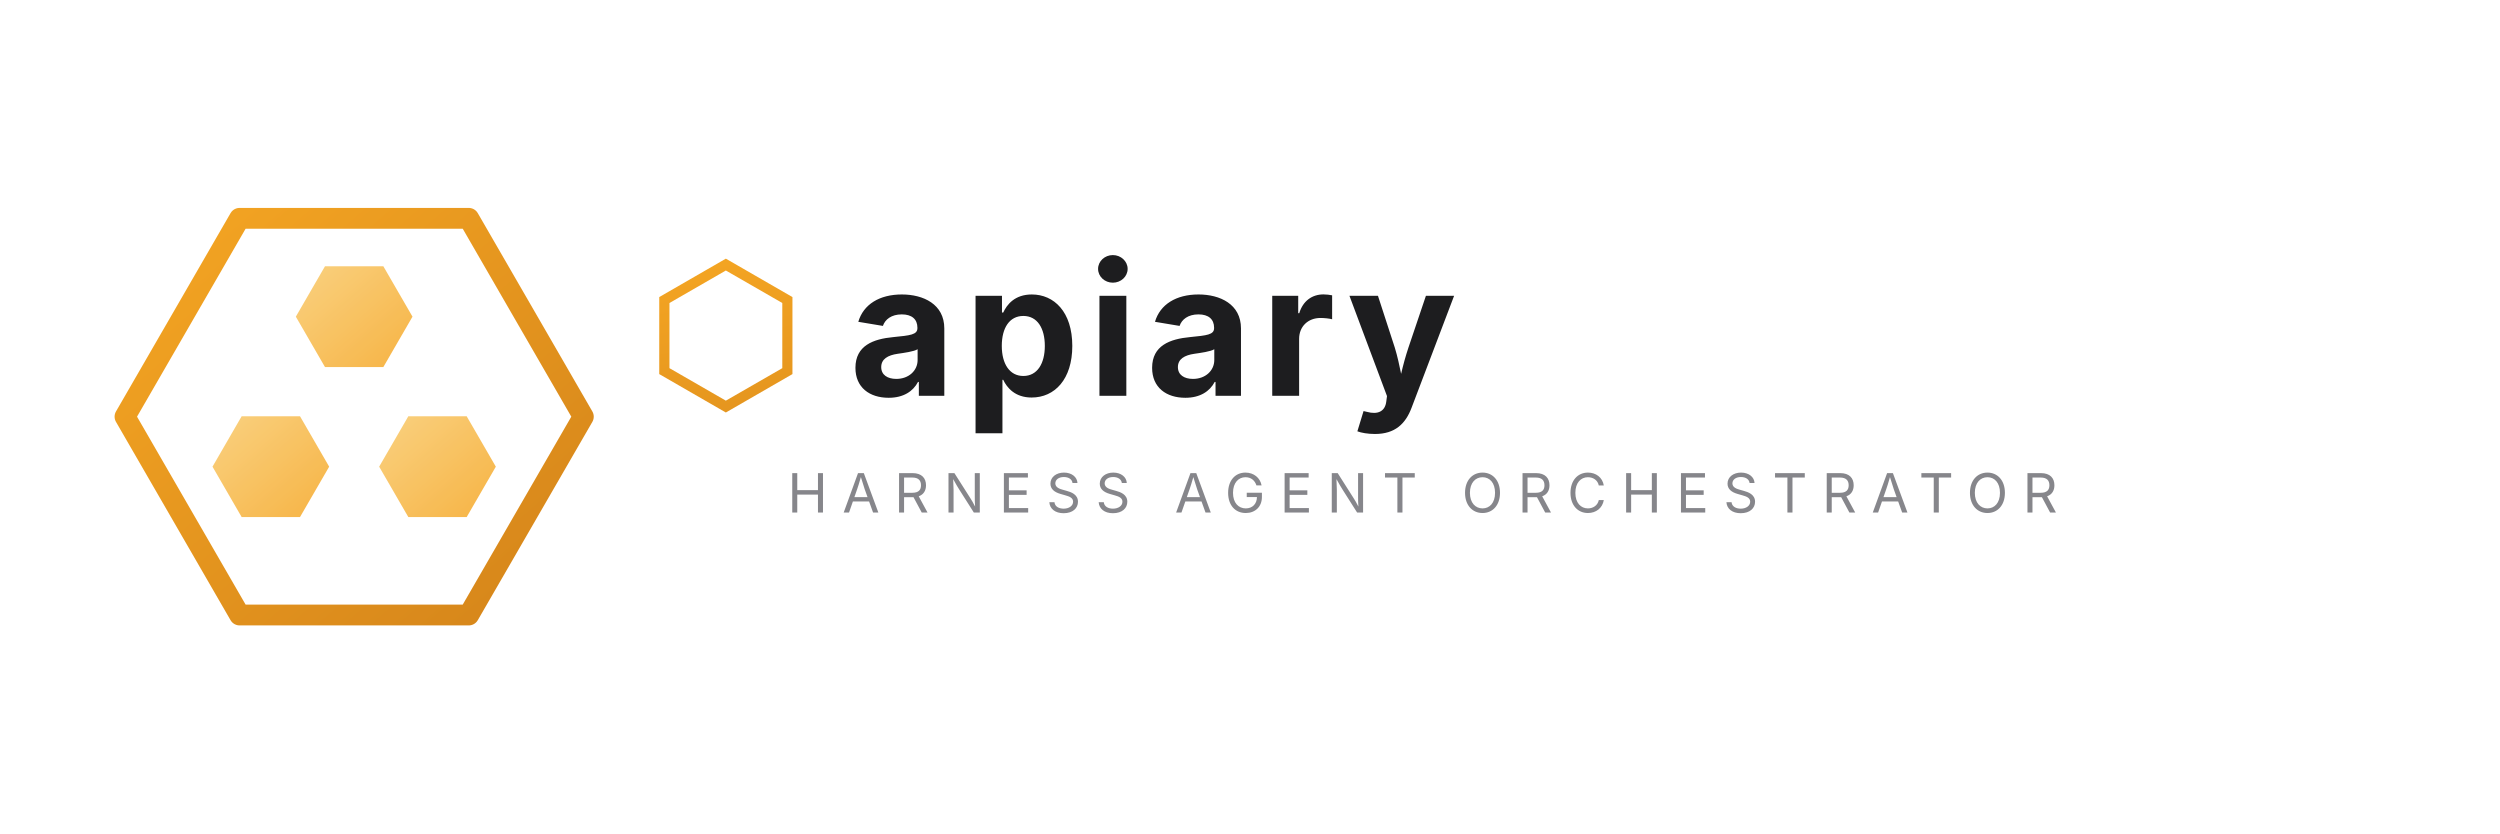
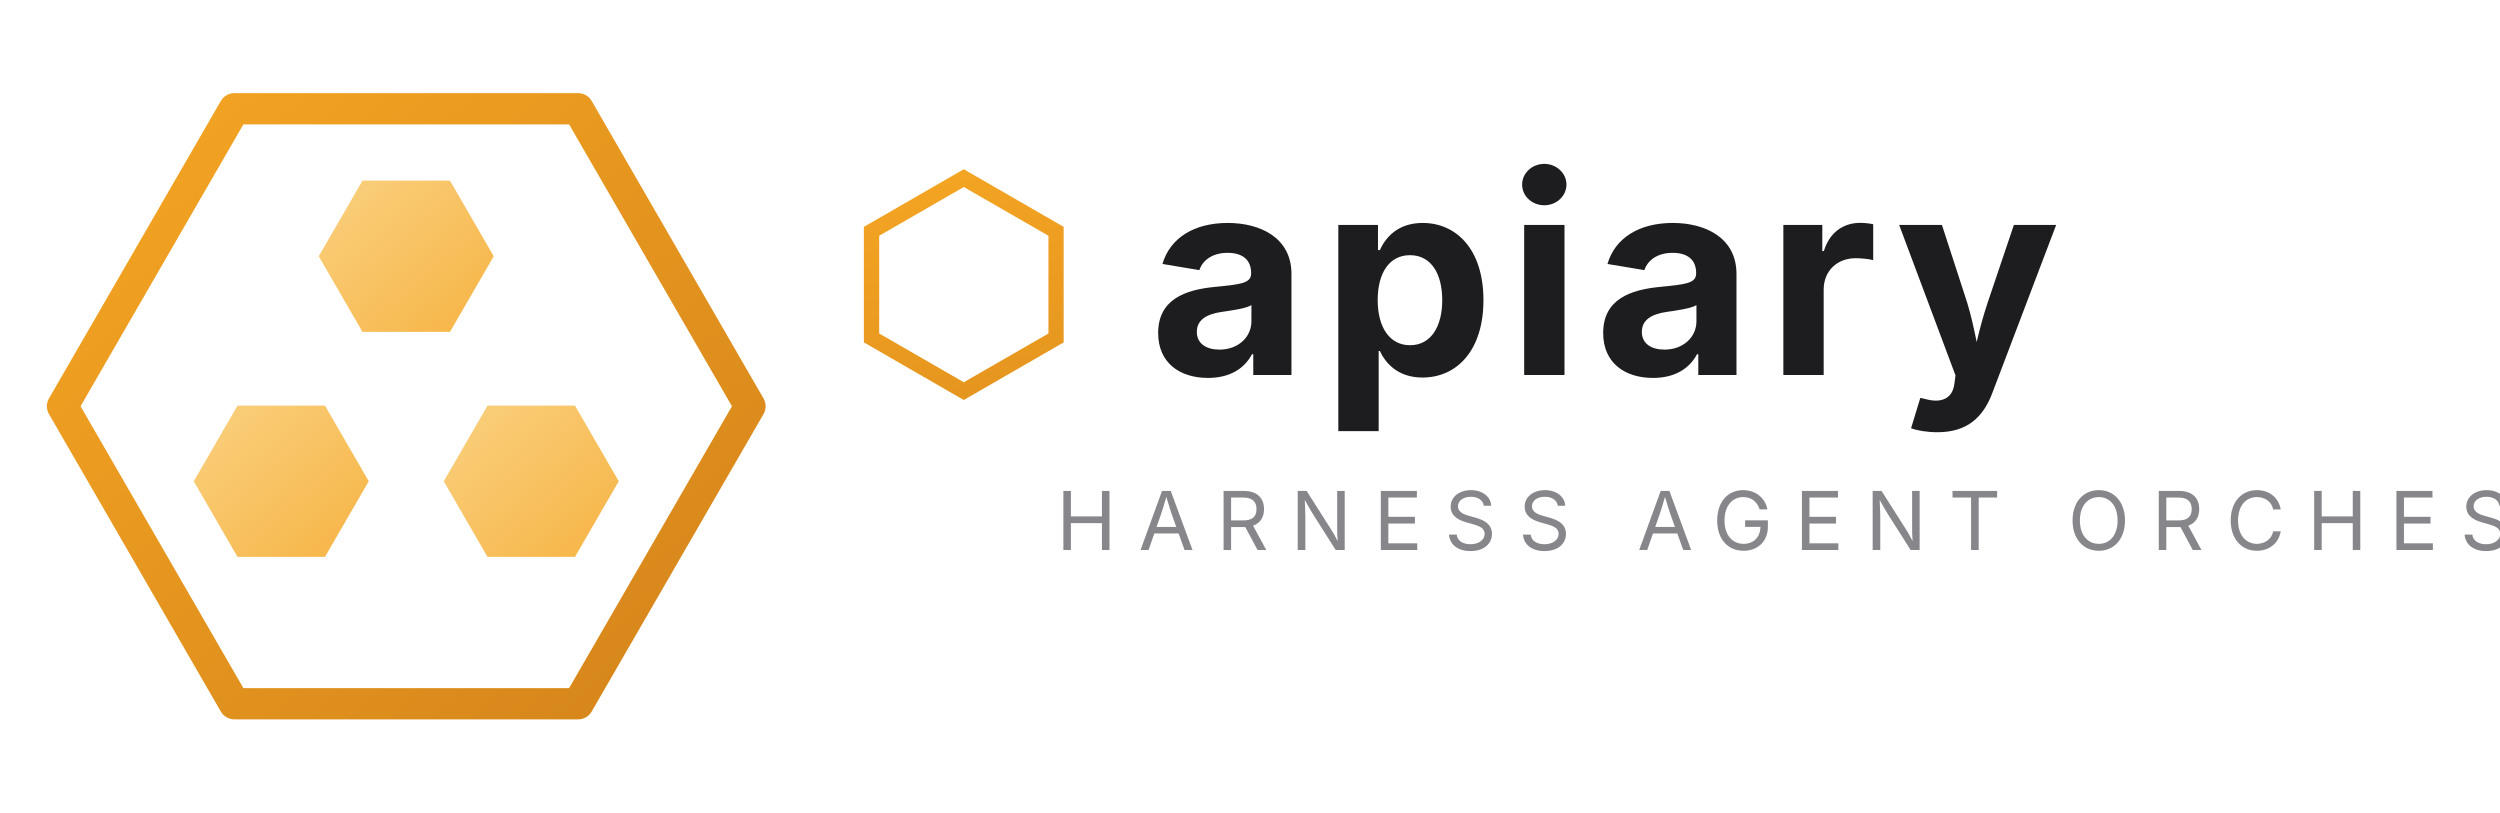
- <svg xmlns="http://www.w3.org/2000/svg" viewBox="0 0 600 200" width="600" height="200">
+ <svg xmlns="http://www.w3.org/2000/svg" viewBox="20 35 400 130" width="400" height="130">
  <defs>
    <linearGradient id="gold" x1="0%" y1="0%" x2="100%" y2="100%">
      <stop offset="0%" stop-color="#F5A623" />
      <stop offset="100%" stop-color="#D4841A" />
    </linearGradient>
    <linearGradient id="goldLight" x1="0%" y1="0%" x2="100%" y2="100%">
      <stop offset="0%" stop-color="#F9C96A" />
      <stop offset="100%" stop-color="#F5A623" />
    </linearGradient>
  </defs>
  <g transform="translate(85, 100)">
    <polygon points="55,0 27.5,47.6 -27.5,47.6 -55,0 -27.5,-47.6 27.5,-47.6" fill="none" stroke="url(#gold)" stroke-width="5" stroke-linejoin="round" />
    <g transform="translate(0, -24)">
      <polygon points="14,0 7,12.1 -7,12.1 -14,0 -7,-12.1 7,-12.1" fill="url(#goldLight)" opacity="0.85" />
    </g>
    <g transform="translate(-20, 12)">
      <polygon points="14,0 7,12.1 -7,12.1 -14,0 -7,-12.1 7,-12.1" fill="url(#goldLight)" opacity="0.85" />
    </g>
    <g transform="translate(20, 12)">
      <polygon points="14,0 7,12.1 -7,12.1 -14,0 -7,-12.1 7,-12.1" fill="url(#goldLight)" opacity="0.85" />
    </g>
  </g>
  <g transform="translate(155, 95)">
    <text font-family="'SF Pro', 'Inter', 'Segoe UI', system-ui, -apple-system, sans-serif" font-size="44" font-weight="700" letter-spacing="2" fill="#1D1D1F">
      <tspan fill="url(#gold)">⬡</tspan>
      <tspan fill="#1D1D1F"> apiary</tspan>
    </text>
  </g>
  <g transform="translate(189, 123)">
    <text font-family="'SF Pro', 'Inter', 'Segoe UI', system-ui, -apple-system, sans-serif" font-size="13" font-weight="400" letter-spacing="3.5" fill="#86868B">
      HARNESS AGENT ORCHESTRATOR
    </text>
  </g>
</svg>
